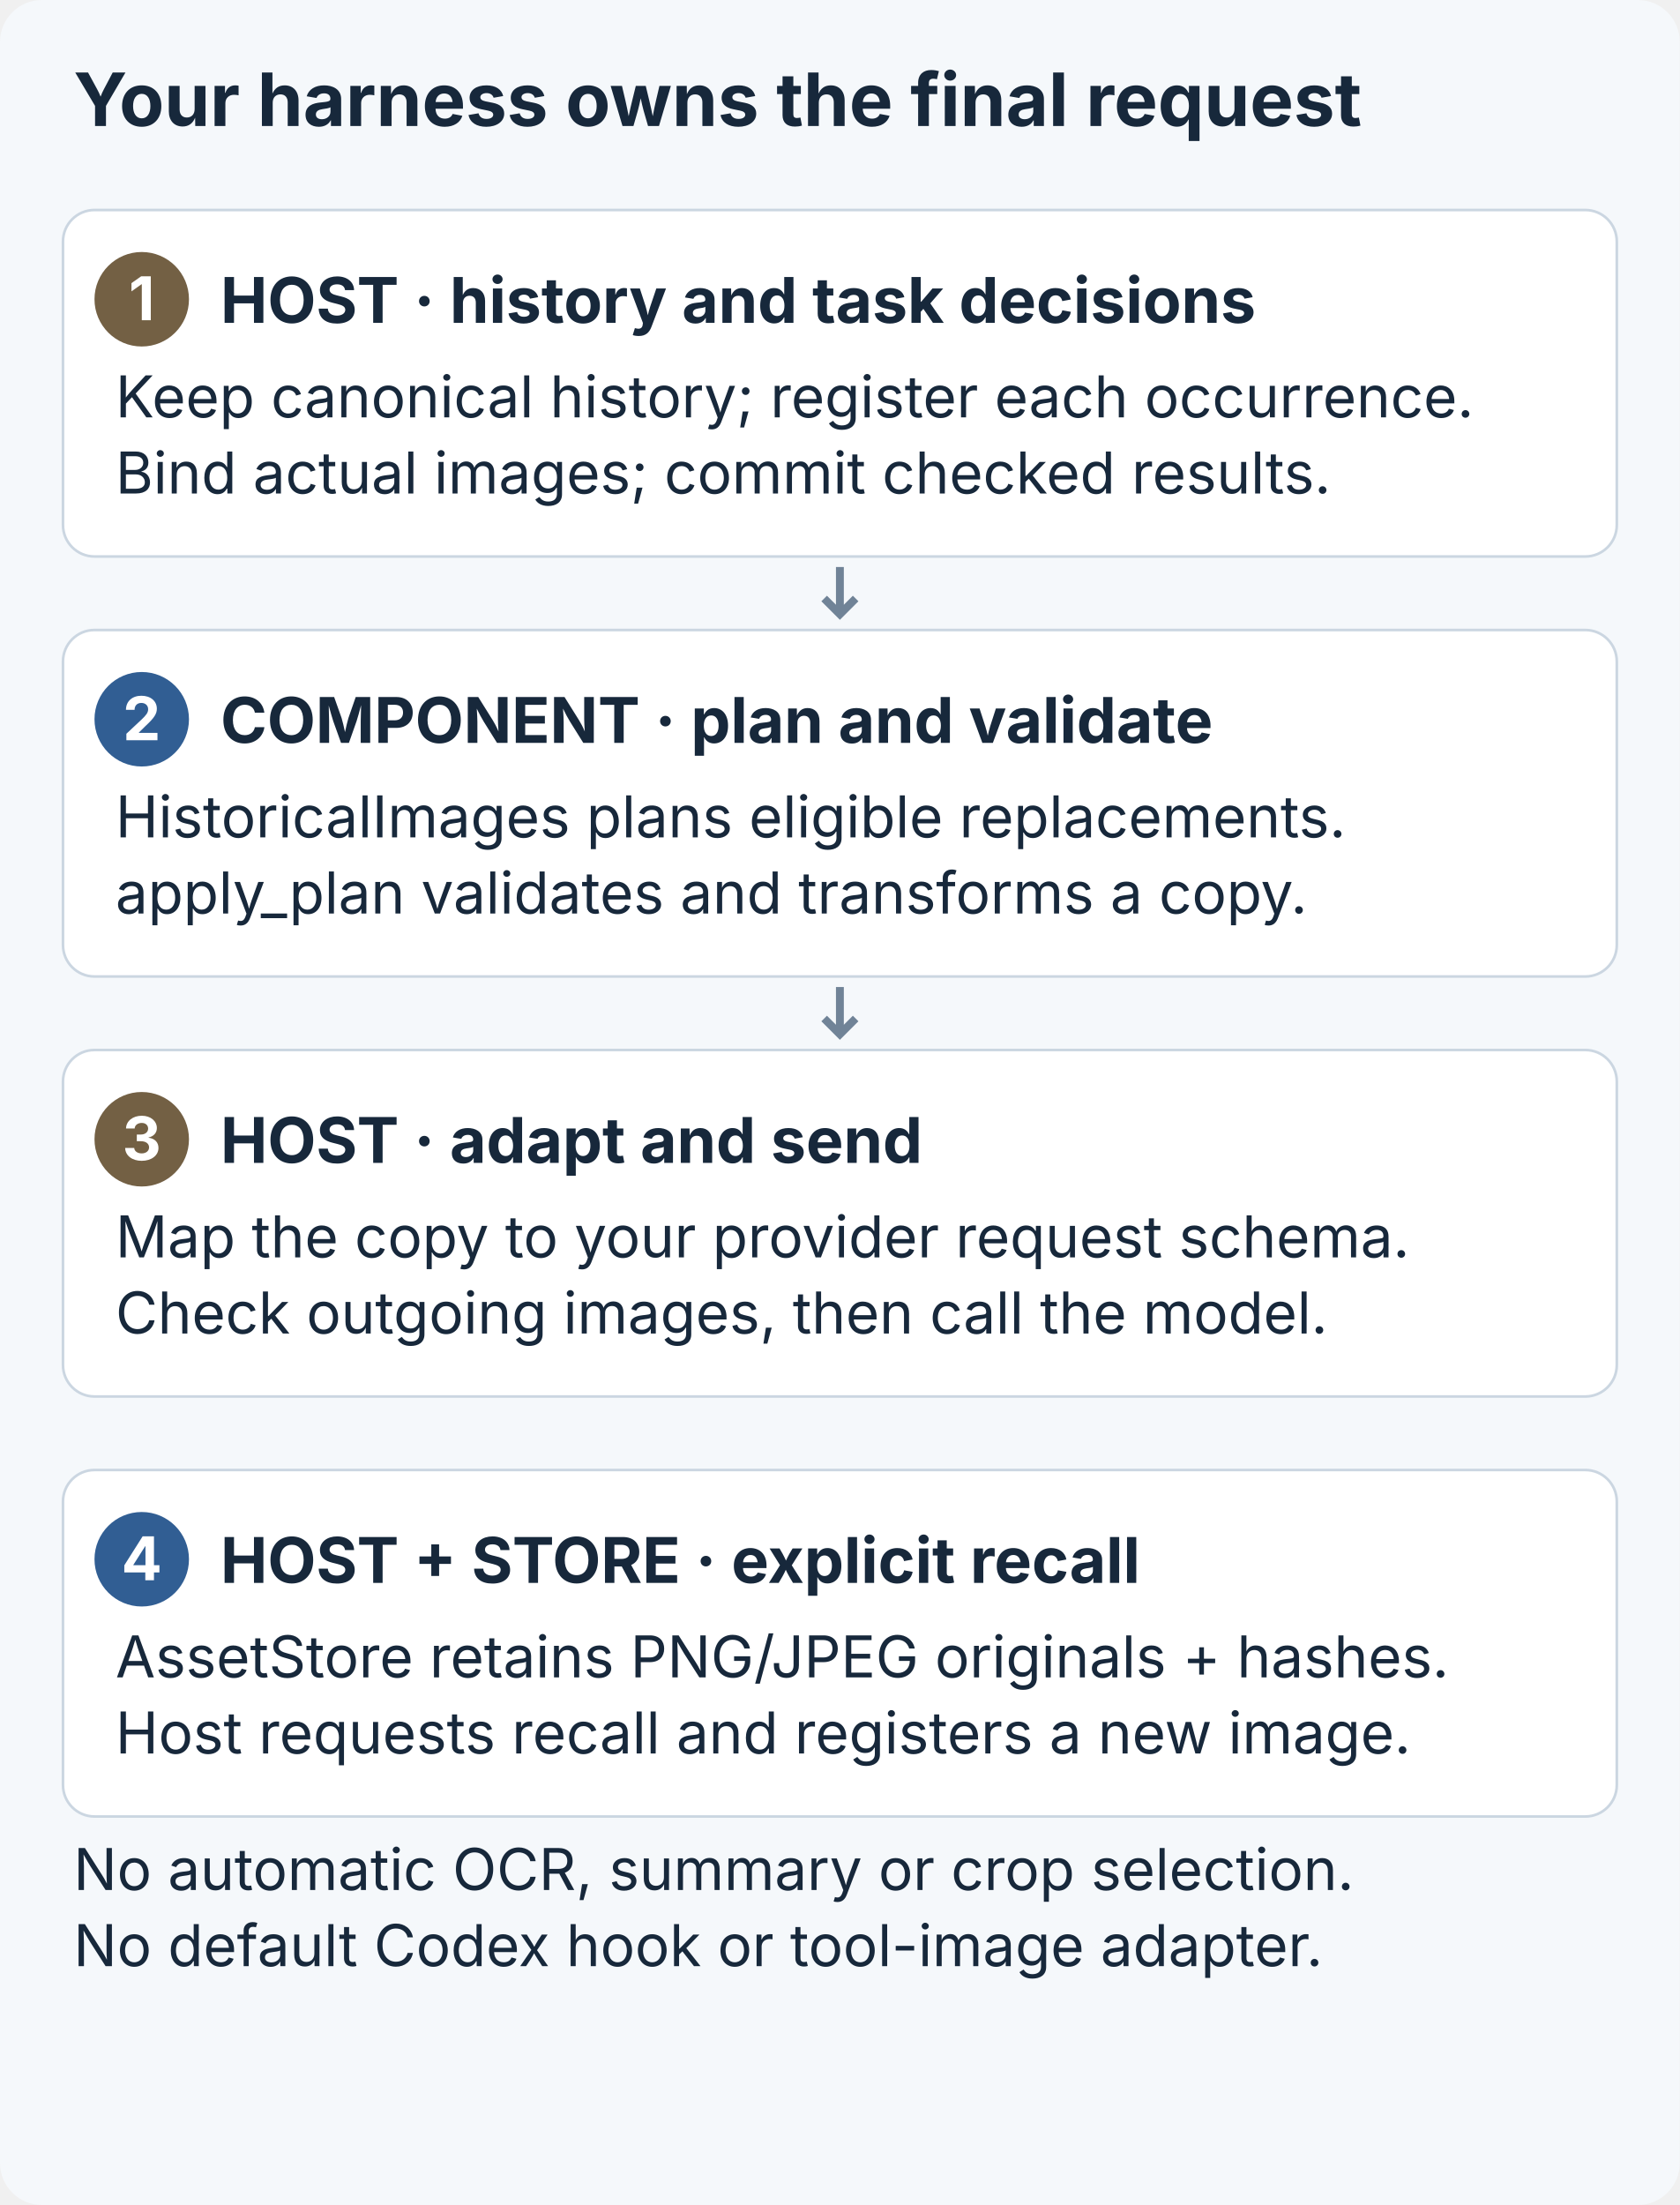
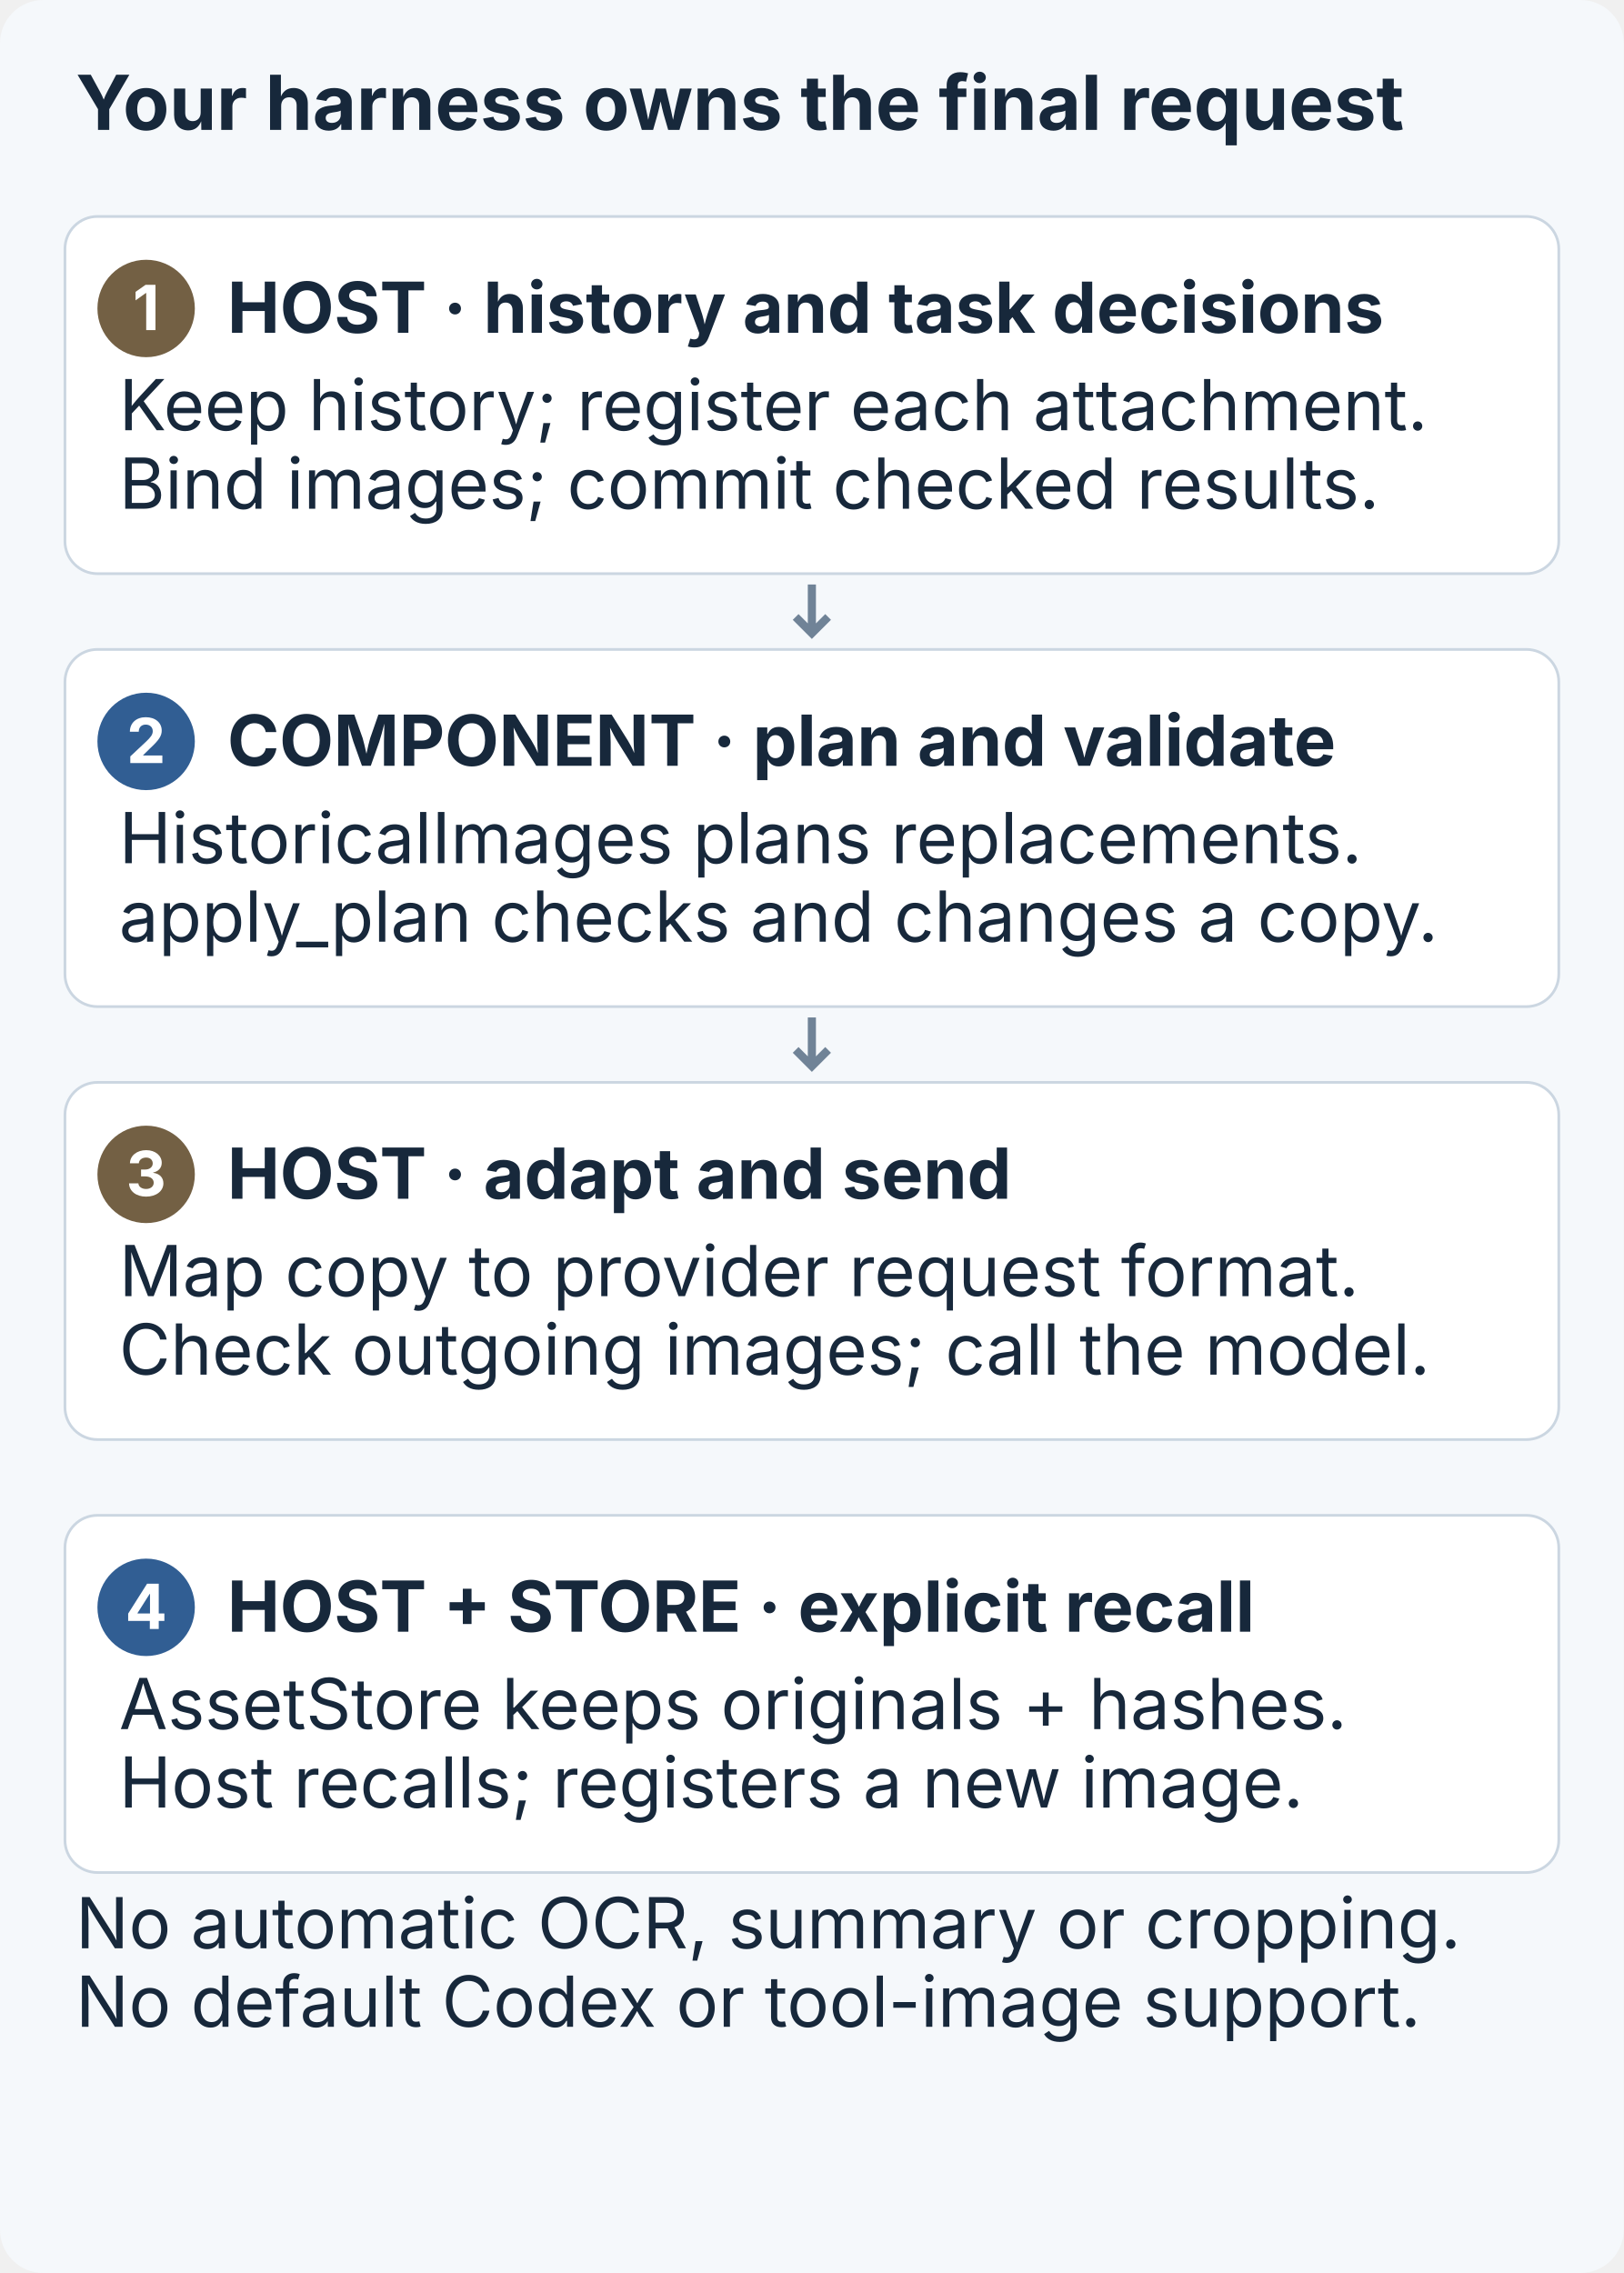
- <svg xmlns="http://www.w3.org/2000/svg" width="640" height="840" viewBox="0 0 640 840" role="img" aria-labelledby="title desc">
-   <style>text{font-family:system-ui,-apple-system,BlinkMacSystemFont,"Segoe UI",sans-serif;fill:#17283b}.heading{font-size:28px;font-weight:700}.label{font-size:24px;font-weight:650}.body{font-size:22px}.step{font-size:23px;font-weight:700;fill:#fff}.arrow{fill:none;stroke:#708397;stroke-width:3}</style>
-   <rect width="640" height="840" rx="16" fill="#f5f8fb" />
+ <svg xmlns="http://www.w3.org/2000/svg" width="600" height="840" viewBox="0 0 600 840" role="img" aria-labelledby="title desc">
+   <style>text{font-family:system-ui,-apple-system,BlinkMacSystemFont,"Segoe UI",sans-serif;fill:#17283b}.heading{font-size:28px;font-weight:700}.label{font-size:26px;font-weight:650}.body{font-size:26px}.step{font-size:23px;font-weight:700;fill:#fff}.arrow{fill:none;stroke:#708397;stroke-width:3}</style>
+   <rect width="600" height="840" rx="16" fill="#f5f8fb" />
  <text class="heading" x="28" y="48">Your harness owns the final request</text>
-   <rect x="24" y="80" width="592" height="132" rx="12" fill="#fff" stroke="#cbd6e1" />
+   <rect x="24" y="80" width="552" height="132" rx="12" fill="#fff" stroke="#cbd6e1" />
  <circle cx="54" cy="114" r="18" fill="#736044" />
  <text class="step" text-anchor="middle" x="54" y="122">1</text>
  <text class="label" x="84" y="123">HOST · history and task decisions</text>
-   <text class="body" x="44" y="159">Keep canonical history; register each occurrence.</text>
-   <text class="body" x="44" y="188">Bind actual images; commit checked results.</text>
-   <path class="arrow" d="M320 216 v18 m-6 -6 6 6 6 -6" />
-   <rect x="24" y="240" width="592" height="132" rx="12" fill="#fff" stroke="#cbd6e1" />
+   <text class="body" x="44" y="159">Keep history; register each attachment.</text>
+   <text class="body" x="44" y="188">Bind images; commit checked results.</text>
+   <path class="arrow" d="M300 216 v18 m-6 -6 6 6 6 -6" />
+   <rect x="24" y="240" width="552" height="132" rx="12" fill="#fff" stroke="#cbd6e1" />
  <circle cx="54" cy="274" r="18" fill="#315e93" />
  <text class="step" text-anchor="middle" x="54" y="282">2</text>
  <text class="label" x="84" y="283">COMPONENT · plan and validate</text>
-   <text class="body" x="44" y="319">HistoricalImages plans eligible replacements.</text>
-   <text class="body" x="44" y="348">apply_plan validates and transforms a copy.</text>
-   <path class="arrow" d="M320 376 v18 m-6 -6 6 6 6 -6" />
-   <rect x="24" y="400" width="592" height="132" rx="12" fill="#fff" stroke="#cbd6e1" />
+   <text class="body" x="44" y="319">HistoricalImages plans replacements.</text>
+   <text class="body" x="44" y="348">apply_plan checks and changes a copy.</text>
+   <path class="arrow" d="M300 376 v18 m-6 -6 6 6 6 -6" />
+   <rect x="24" y="400" width="552" height="132" rx="12" fill="#fff" stroke="#cbd6e1" />
  <circle cx="54" cy="434" r="18" fill="#736044" />
  <text class="step" text-anchor="middle" x="54" y="442">3</text>
  <text class="label" x="84" y="443">HOST · adapt and send</text>
-   <text class="body" x="44" y="479">Map the copy to your provider request schema.</text>
-   <text class="body" x="44" y="508">Check outgoing images, then call the model.</text>
-   <rect x="24" y="560" width="592" height="132" rx="12" fill="#fff" stroke="#cbd6e1" />
+   <text class="body" x="44" y="479">Map copy to provider request format.</text>
+   <text class="body" x="44" y="508">Check outgoing images; call the model.</text>
+   <rect x="24" y="560" width="552" height="132" rx="12" fill="#fff" stroke="#cbd6e1" />
  <circle cx="54" cy="594" r="18" fill="#315e93" />
  <text class="step" text-anchor="middle" x="54" y="602">4</text>
  <text class="label" x="84" y="603">HOST + STORE · explicit recall</text>
-   <text class="body" x="44" y="639">AssetStore retains PNG/JPEG originals + hashes.</text>
-   <text class="body" x="44" y="668">Host requests recall and registers a new image.</text>
-   <text class="body" x="28" y="720">No automatic OCR, summary or crop selection.</text>
-   <text class="body" x="28" y="749">No default Codex hook or tool-image adapter.</text>
+   <text class="body" x="44" y="639">AssetStore keeps originals + hashes.</text>
+   <text class="body" x="44" y="668">Host recalls; registers a new image.</text>
+   <text class="body" x="28" y="720">No automatic OCR, summary or cropping.</text>
+   <text class="body" x="28" y="749">No default Codex or tool-image support.</text>
</svg>
